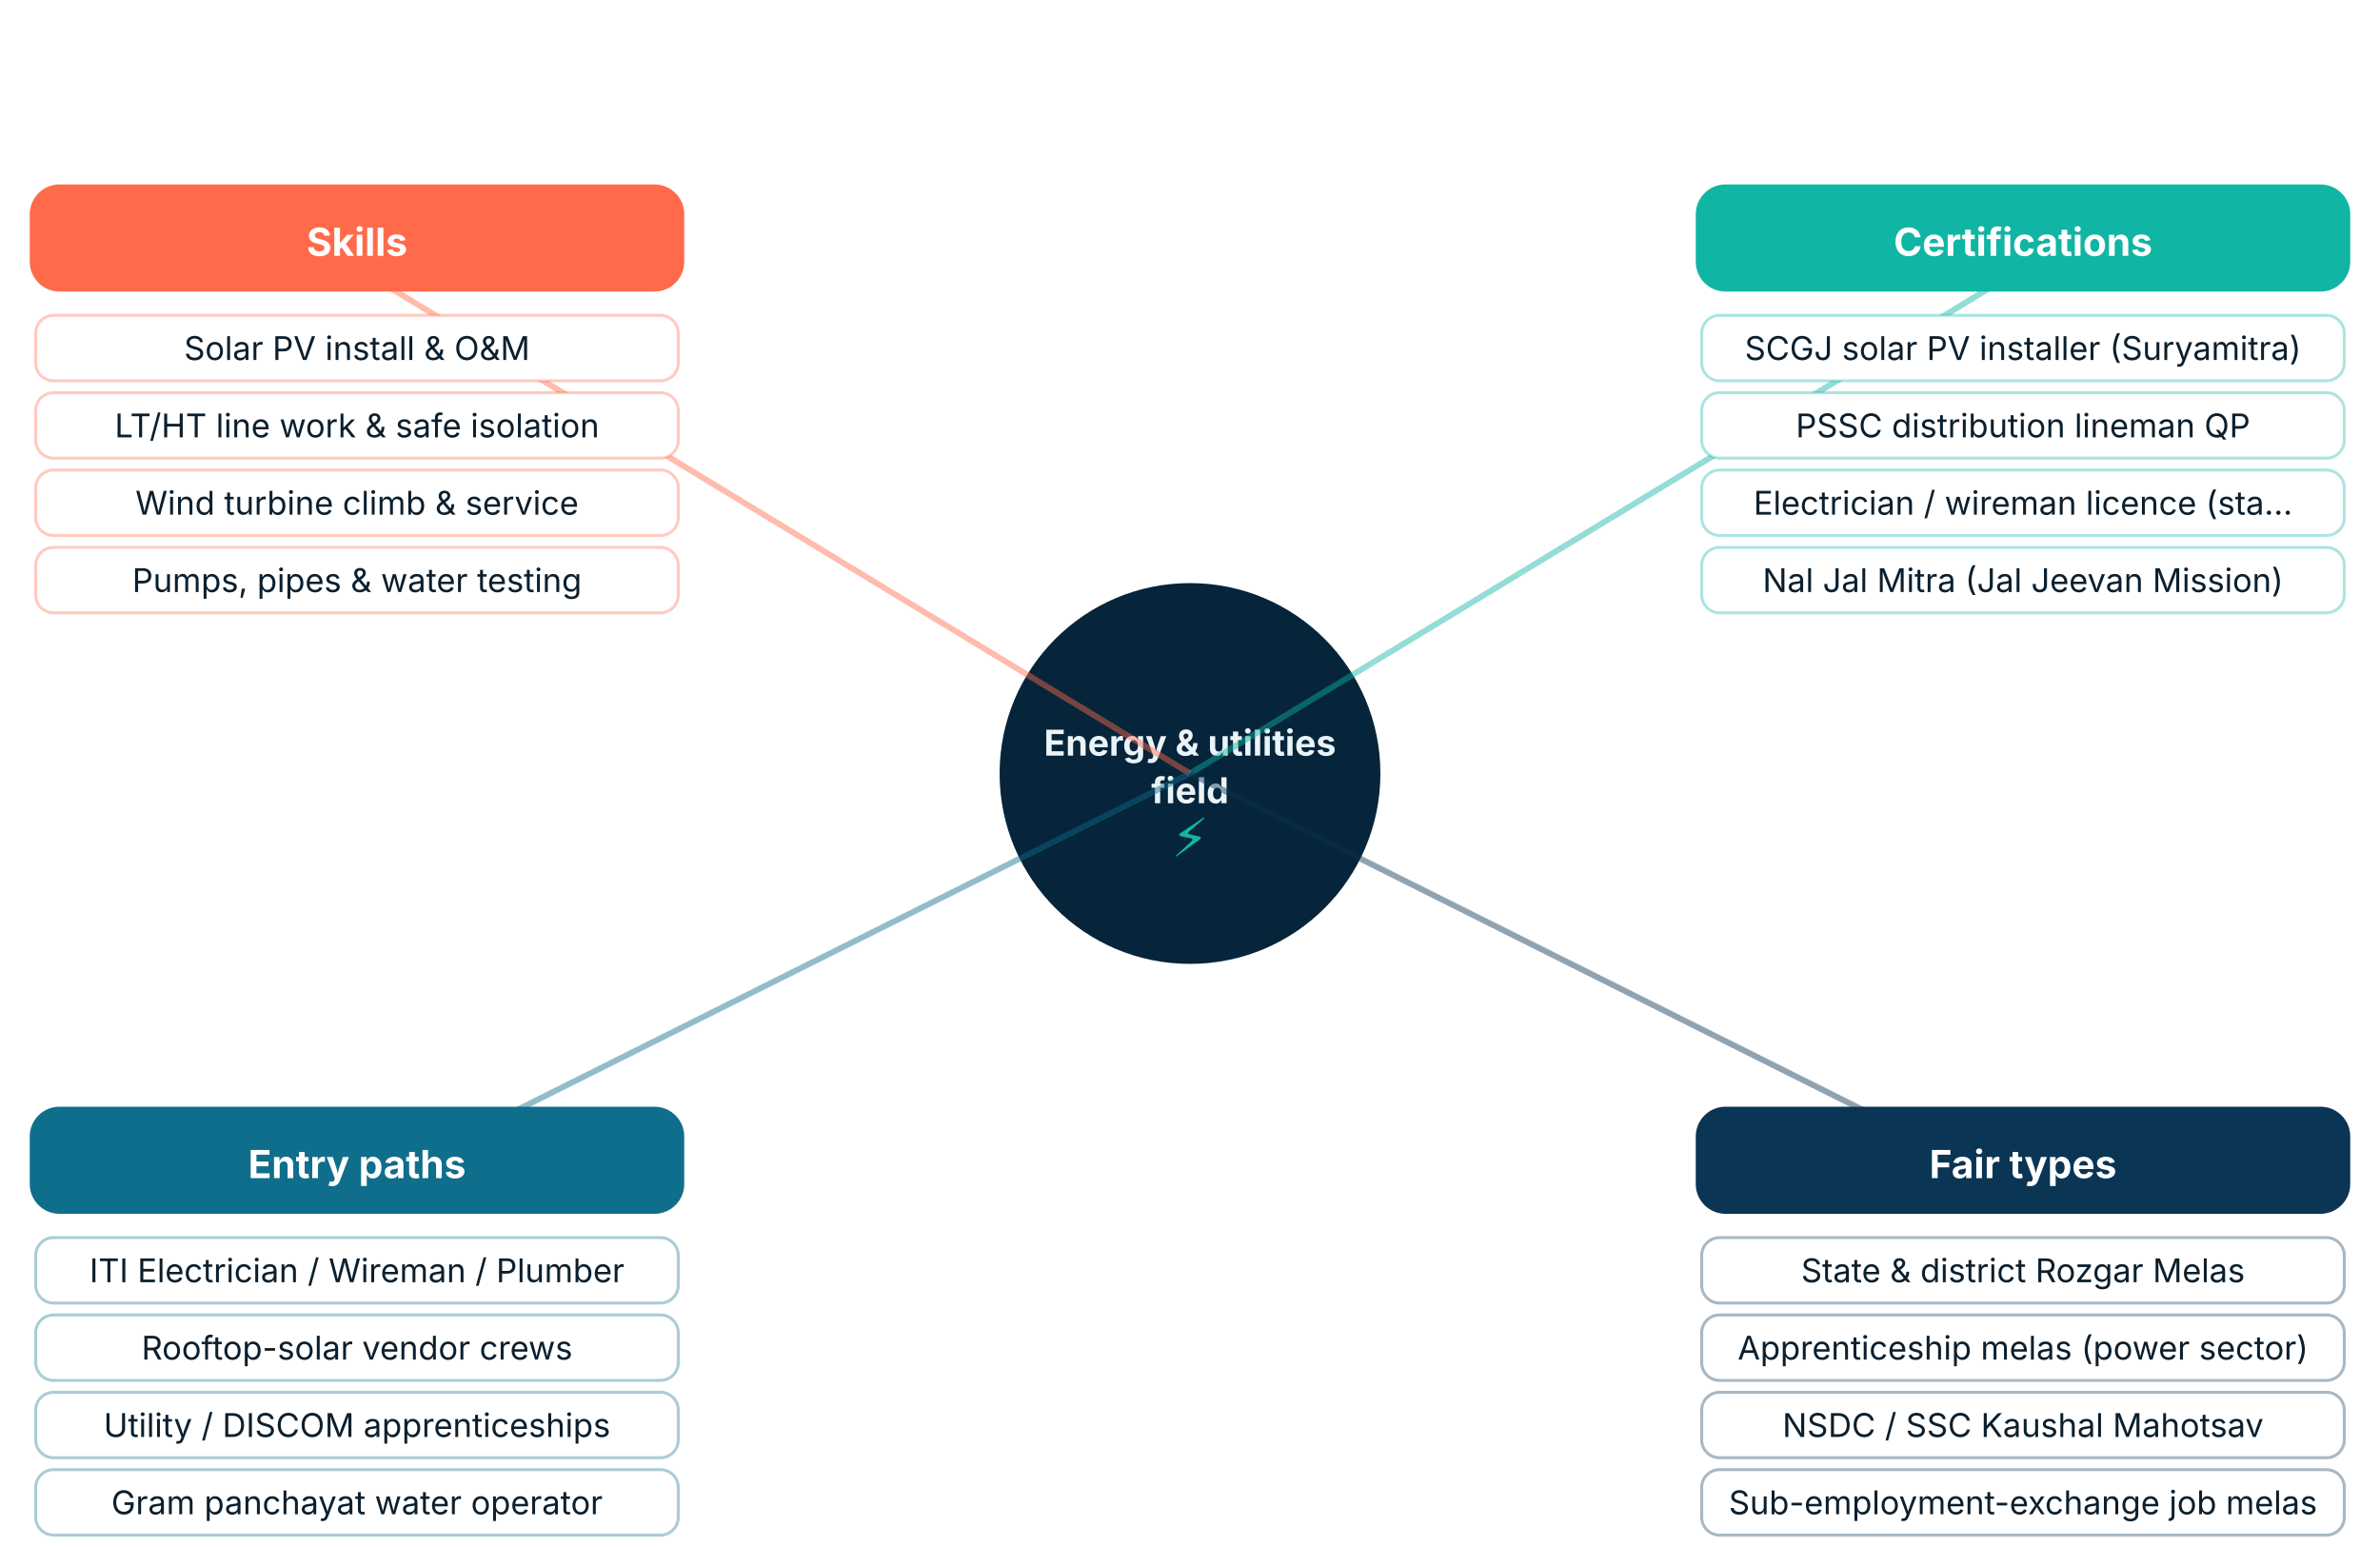
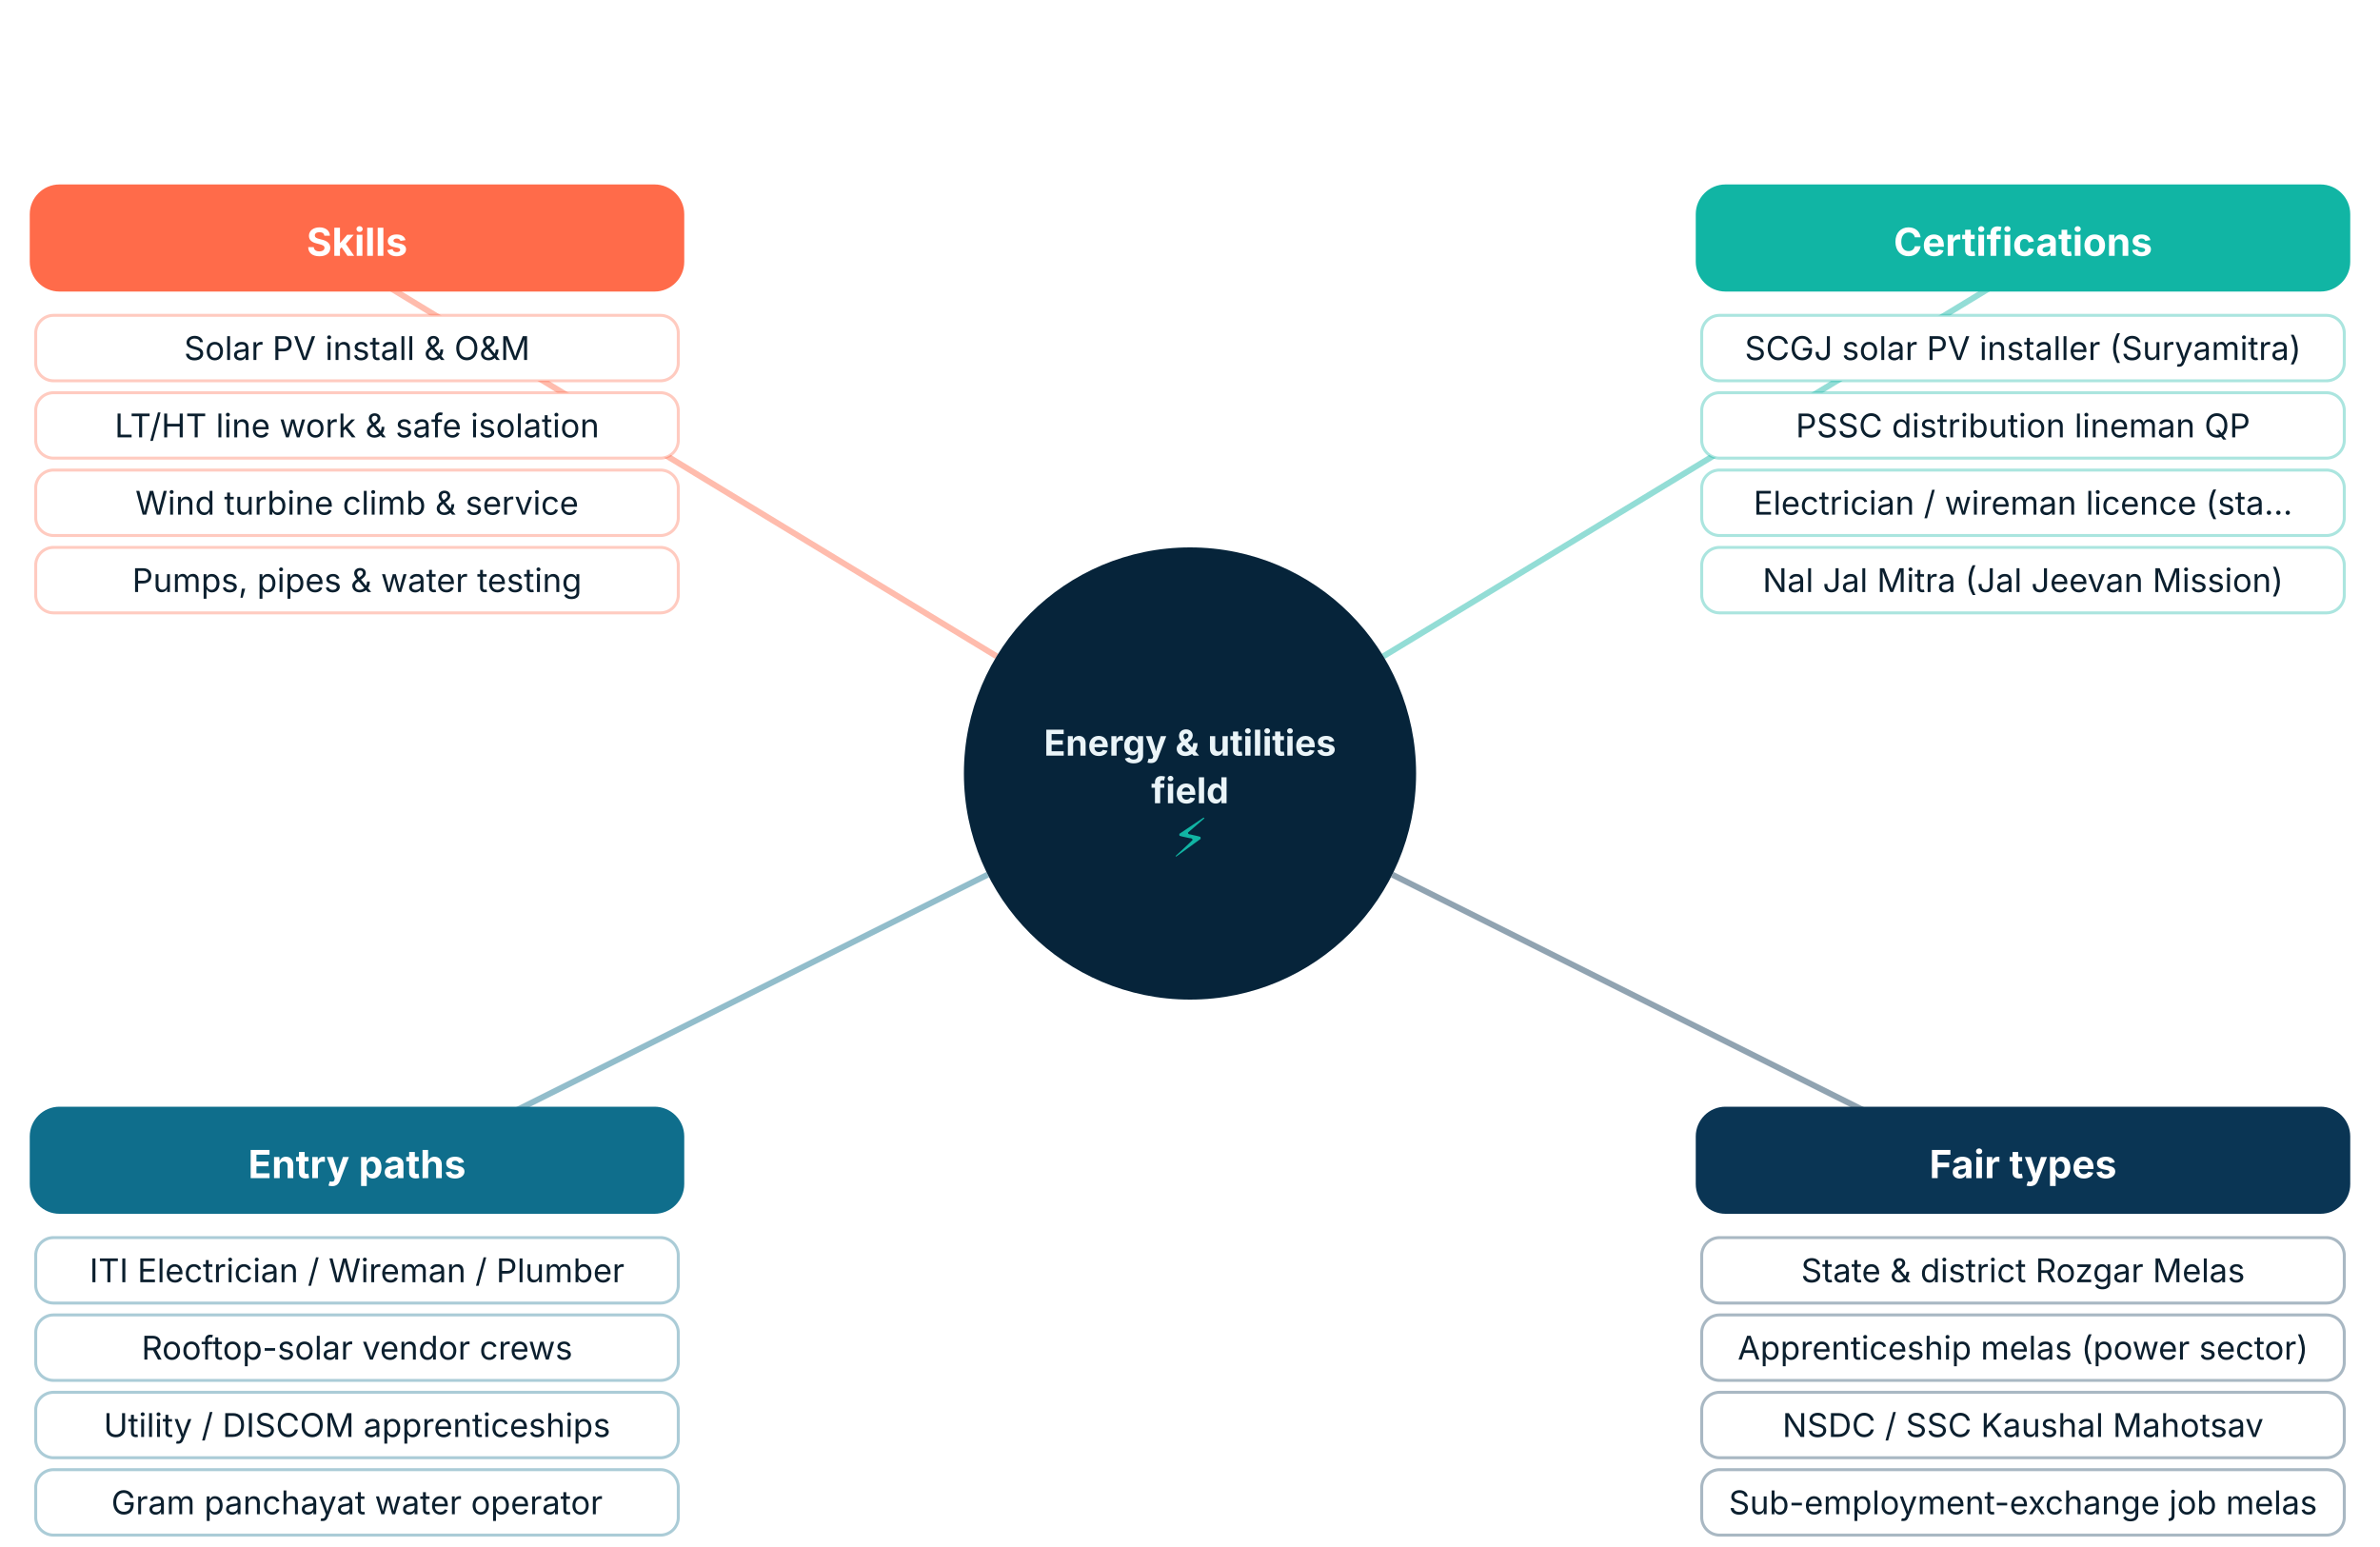
<svg xmlns="http://www.w3.org/2000/svg" viewBox="0 0 800 520" role="img" aria-label="Mind map: Energy &amp; utilities field">
  <rect width="800" height="520" fill="#ffffff" />
-   <circle cx="400" cy="260" r="64" fill="#06243a" />
-   <text x="400" y="254" text-anchor="middle" fill="#eaf4f8" font-family="Inter,sans-serif" font-size="12" font-weight="700">Energy &amp; utilities</text>
-   <text x="400" y="270" text-anchor="middle" fill="#eaf4f8" font-family="Inter,sans-serif" font-size="12" font-weight="700">field</text>
-   <text x="400" y="288" text-anchor="middle" fill="#11b5a4" font-family="Inter,sans-serif" font-size="18">⚡</text>
-   <line x1="400" y1="260" x2="120" y2="90" stroke="#ff6b4a" stroke-width="2" stroke-opacity=".45" />
+   <line x1="335.0" y1="220.6" x2="120" y2="90" stroke="#ff6b4a" stroke-width="2" stroke-opacity=".45" />
+   <line x1="465.0" y1="220.6" x2="680" y2="90" stroke="#11b5a4" stroke-width="2" stroke-opacity=".45" />
+   <line x1="332.0" y1="294.0" x2="120" y2="400" stroke="#0f6e8c" stroke-width="2" stroke-opacity=".45" />
+   <line x1="468.0" y1="294.0" x2="680" y2="400" stroke="#0a3554" stroke-width="2" stroke-opacity=".45" />
  <rect x="10" y="62" width="220" height="36" rx="10" fill="#ff6b4a" />
  <text x="120" y="86" text-anchor="middle" fill="#fff" font-family="Inter,sans-serif" font-size="13" font-weight="700">Skills</text>
  <rect x="12" y="106" width="216" height="22" rx="6" fill="#fff" stroke="#ff6b4a" stroke-opacity=".35" />
  <text x="120" y="121" text-anchor="middle" fill="#0b1f2e" font-family="Inter,sans-serif" font-size="11">Solar PV install &amp; O&amp;M</text>
  <rect x="12" y="132" width="216" height="22" rx="6" fill="#fff" stroke="#ff6b4a" stroke-opacity=".35" />
  <text x="120" y="147" text-anchor="middle" fill="#0b1f2e" font-family="Inter,sans-serif" font-size="11">LT/HT line work &amp; safe isolation</text>
  <rect x="12" y="158" width="216" height="22" rx="6" fill="#fff" stroke="#ff6b4a" stroke-opacity=".35" />
  <text x="120" y="173" text-anchor="middle" fill="#0b1f2e" font-family="Inter,sans-serif" font-size="11">Wind turbine climb &amp; service</text>
  <rect x="12" y="184" width="216" height="22" rx="6" fill="#fff" stroke="#ff6b4a" stroke-opacity=".35" />
  <text x="120" y="199" text-anchor="middle" fill="#0b1f2e" font-family="Inter,sans-serif" font-size="11">Pumps, pipes &amp; water testing</text>
-   <line x1="400" y1="260" x2="680" y2="90" stroke="#11b5a4" stroke-width="2" stroke-opacity=".45" />
  <rect x="570" y="62" width="220" height="36" rx="10" fill="#11b5a4" />
  <text x="680" y="86" text-anchor="middle" fill="#fff" font-family="Inter,sans-serif" font-size="13" font-weight="700">Certifications</text>
  <rect x="572" y="106" width="216" height="22" rx="6" fill="#fff" stroke="#11b5a4" stroke-opacity=".35" />
  <text x="680" y="121" text-anchor="middle" fill="#0b1f2e" font-family="Inter,sans-serif" font-size="11">SCGJ solar PV installer (Suryamitra)</text>
  <rect x="572" y="132" width="216" height="22" rx="6" fill="#fff" stroke="#11b5a4" stroke-opacity=".35" />
  <text x="680" y="147" text-anchor="middle" fill="#0b1f2e" font-family="Inter,sans-serif" font-size="11">PSSC distribution lineman QP</text>
  <rect x="572" y="158" width="216" height="22" rx="6" fill="#fff" stroke="#11b5a4" stroke-opacity=".35" />
  <text x="680" y="173" text-anchor="middle" fill="#0b1f2e" font-family="Inter,sans-serif" font-size="11">Electrician / wireman licence (sta…</text>
  <rect x="572" y="184" width="216" height="22" rx="6" fill="#fff" stroke="#11b5a4" stroke-opacity=".35" />
  <text x="680" y="199" text-anchor="middle" fill="#0b1f2e" font-family="Inter,sans-serif" font-size="11">Nal Jal Mitra (Jal Jeevan Mission)</text>
-   <line x1="400" y1="260" x2="120" y2="400" stroke="#0f6e8c" stroke-width="2" stroke-opacity=".45" />
  <rect x="10" y="372" width="220" height="36" rx="10" fill="#0f6e8c" />
  <text x="120" y="396" text-anchor="middle" fill="#fff" font-family="Inter,sans-serif" font-size="13" font-weight="700">Entry paths</text>
  <rect x="12" y="416" width="216" height="22" rx="6" fill="#fff" stroke="#0f6e8c" stroke-opacity=".35" />
  <text x="120" y="431" text-anchor="middle" fill="#0b1f2e" font-family="Inter,sans-serif" font-size="11">ITI Electrician / Wireman / Plumber</text>
  <rect x="12" y="442" width="216" height="22" rx="6" fill="#fff" stroke="#0f6e8c" stroke-opacity=".35" />
  <text x="120" y="457" text-anchor="middle" fill="#0b1f2e" font-family="Inter,sans-serif" font-size="11">Rooftop-solar vendor crews</text>
  <rect x="12" y="468" width="216" height="22" rx="6" fill="#fff" stroke="#0f6e8c" stroke-opacity=".35" />
  <text x="120" y="483" text-anchor="middle" fill="#0b1f2e" font-family="Inter,sans-serif" font-size="11">Utility / DISCOM apprenticeships</text>
  <rect x="12" y="494" width="216" height="22" rx="6" fill="#fff" stroke="#0f6e8c" stroke-opacity=".35" />
  <text x="120" y="509" text-anchor="middle" fill="#0b1f2e" font-family="Inter,sans-serif" font-size="11">Gram panchayat water operator</text>
-   <line x1="400" y1="260" x2="680" y2="400" stroke="#0a3554" stroke-width="2" stroke-opacity=".45" />
  <rect x="570" y="372" width="220" height="36" rx="10" fill="#0a3554" />
  <text x="680" y="396" text-anchor="middle" fill="#fff" font-family="Inter,sans-serif" font-size="13" font-weight="700">Fair types</text>
  <rect x="572" y="416" width="216" height="22" rx="6" fill="#fff" stroke="#0a3554" stroke-opacity=".35" />
  <text x="680" y="431" text-anchor="middle" fill="#0b1f2e" font-family="Inter,sans-serif" font-size="11">State &amp; district Rozgar Melas</text>
  <rect x="572" y="442" width="216" height="22" rx="6" fill="#fff" stroke="#0a3554" stroke-opacity=".35" />
  <text x="680" y="457" text-anchor="middle" fill="#0b1f2e" font-family="Inter,sans-serif" font-size="11">Apprenticeship melas (power sector)</text>
  <rect x="572" y="468" width="216" height="22" rx="6" fill="#fff" stroke="#0a3554" stroke-opacity=".35" />
  <text x="680" y="483" text-anchor="middle" fill="#0b1f2e" font-family="Inter,sans-serif" font-size="11">NSDC / SSC Kaushal Mahotsav</text>
  <rect x="572" y="494" width="216" height="22" rx="6" fill="#fff" stroke="#0a3554" stroke-opacity=".35" />
  <text x="680" y="509" text-anchor="middle" fill="#0b1f2e" font-family="Inter,sans-serif" font-size="11">Sub-employment-exchange job melas</text>
+   <circle cx="400" cy="260" r="76" fill="#06243a" />
+   <text x="400" y="254" text-anchor="middle" fill="#eaf4f8" font-family="Inter,sans-serif" font-size="12" font-weight="700">Energy &amp; utilities</text>
+   <text x="400" y="270" text-anchor="middle" fill="#eaf4f8" font-family="Inter,sans-serif" font-size="12" font-weight="700">field</text>
+   <text x="400" y="288" text-anchor="middle" fill="#11b5a4" font-family="Inter,sans-serif" font-size="18">⚡</text>
</svg>
